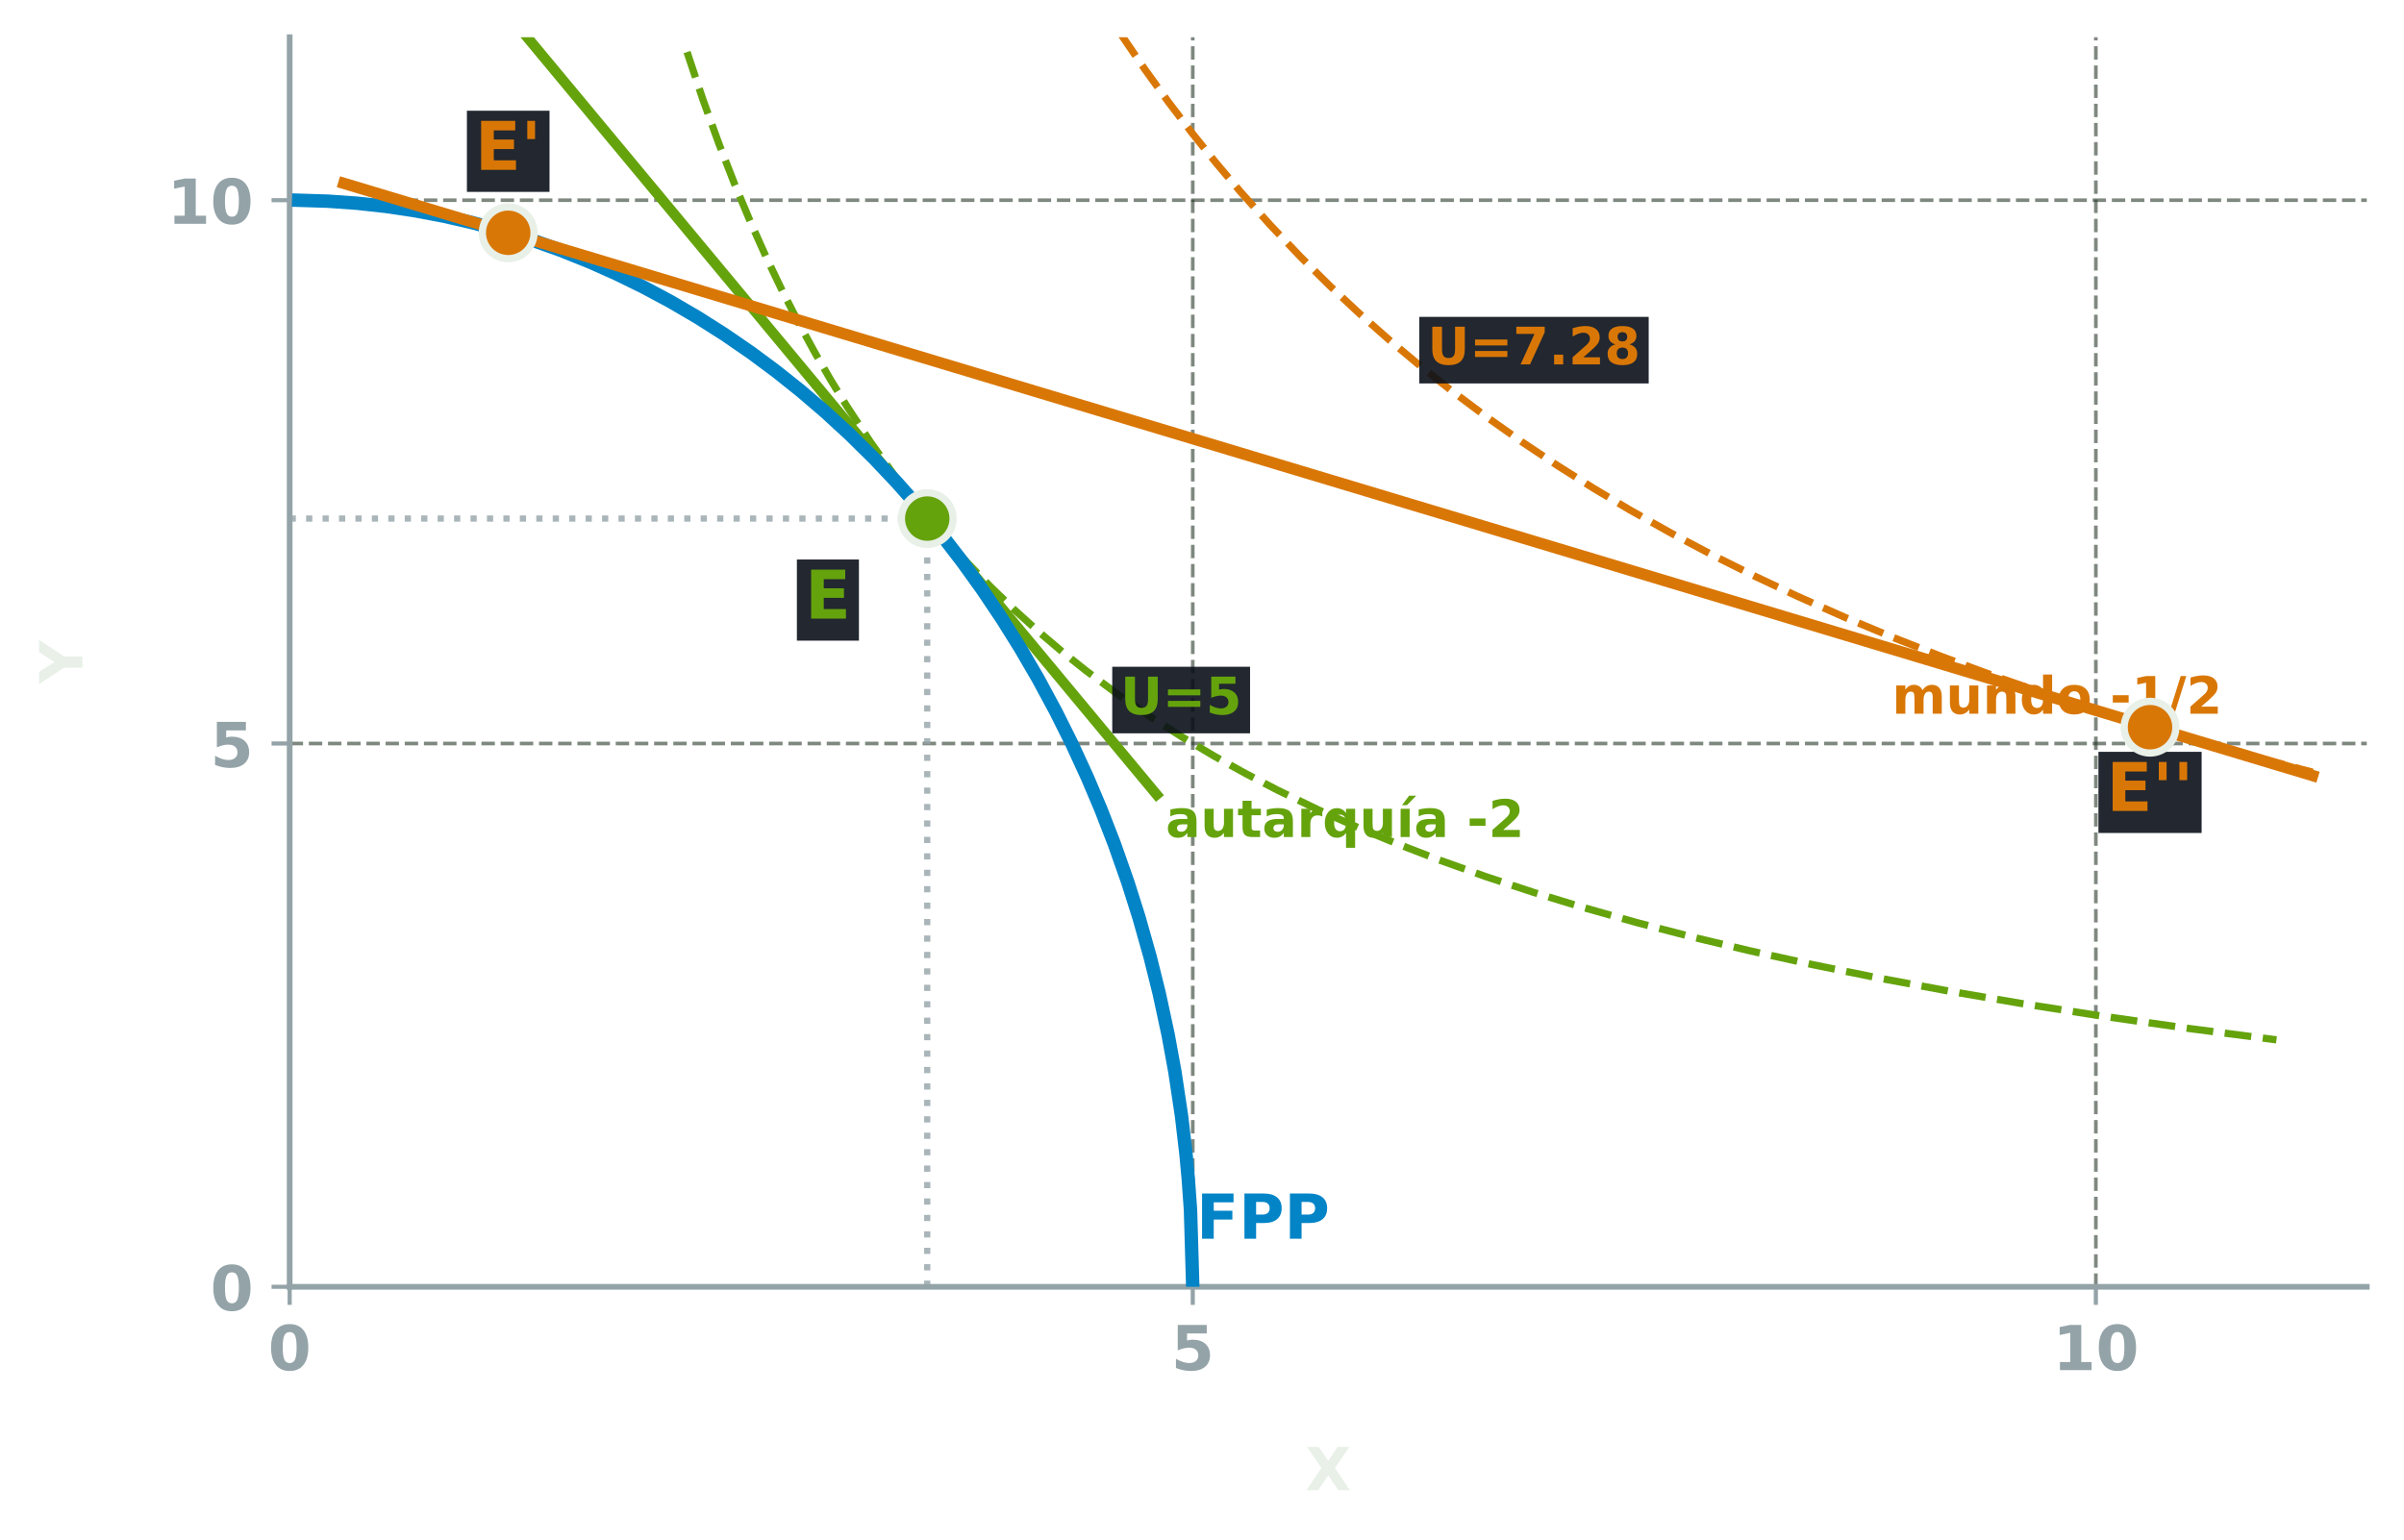
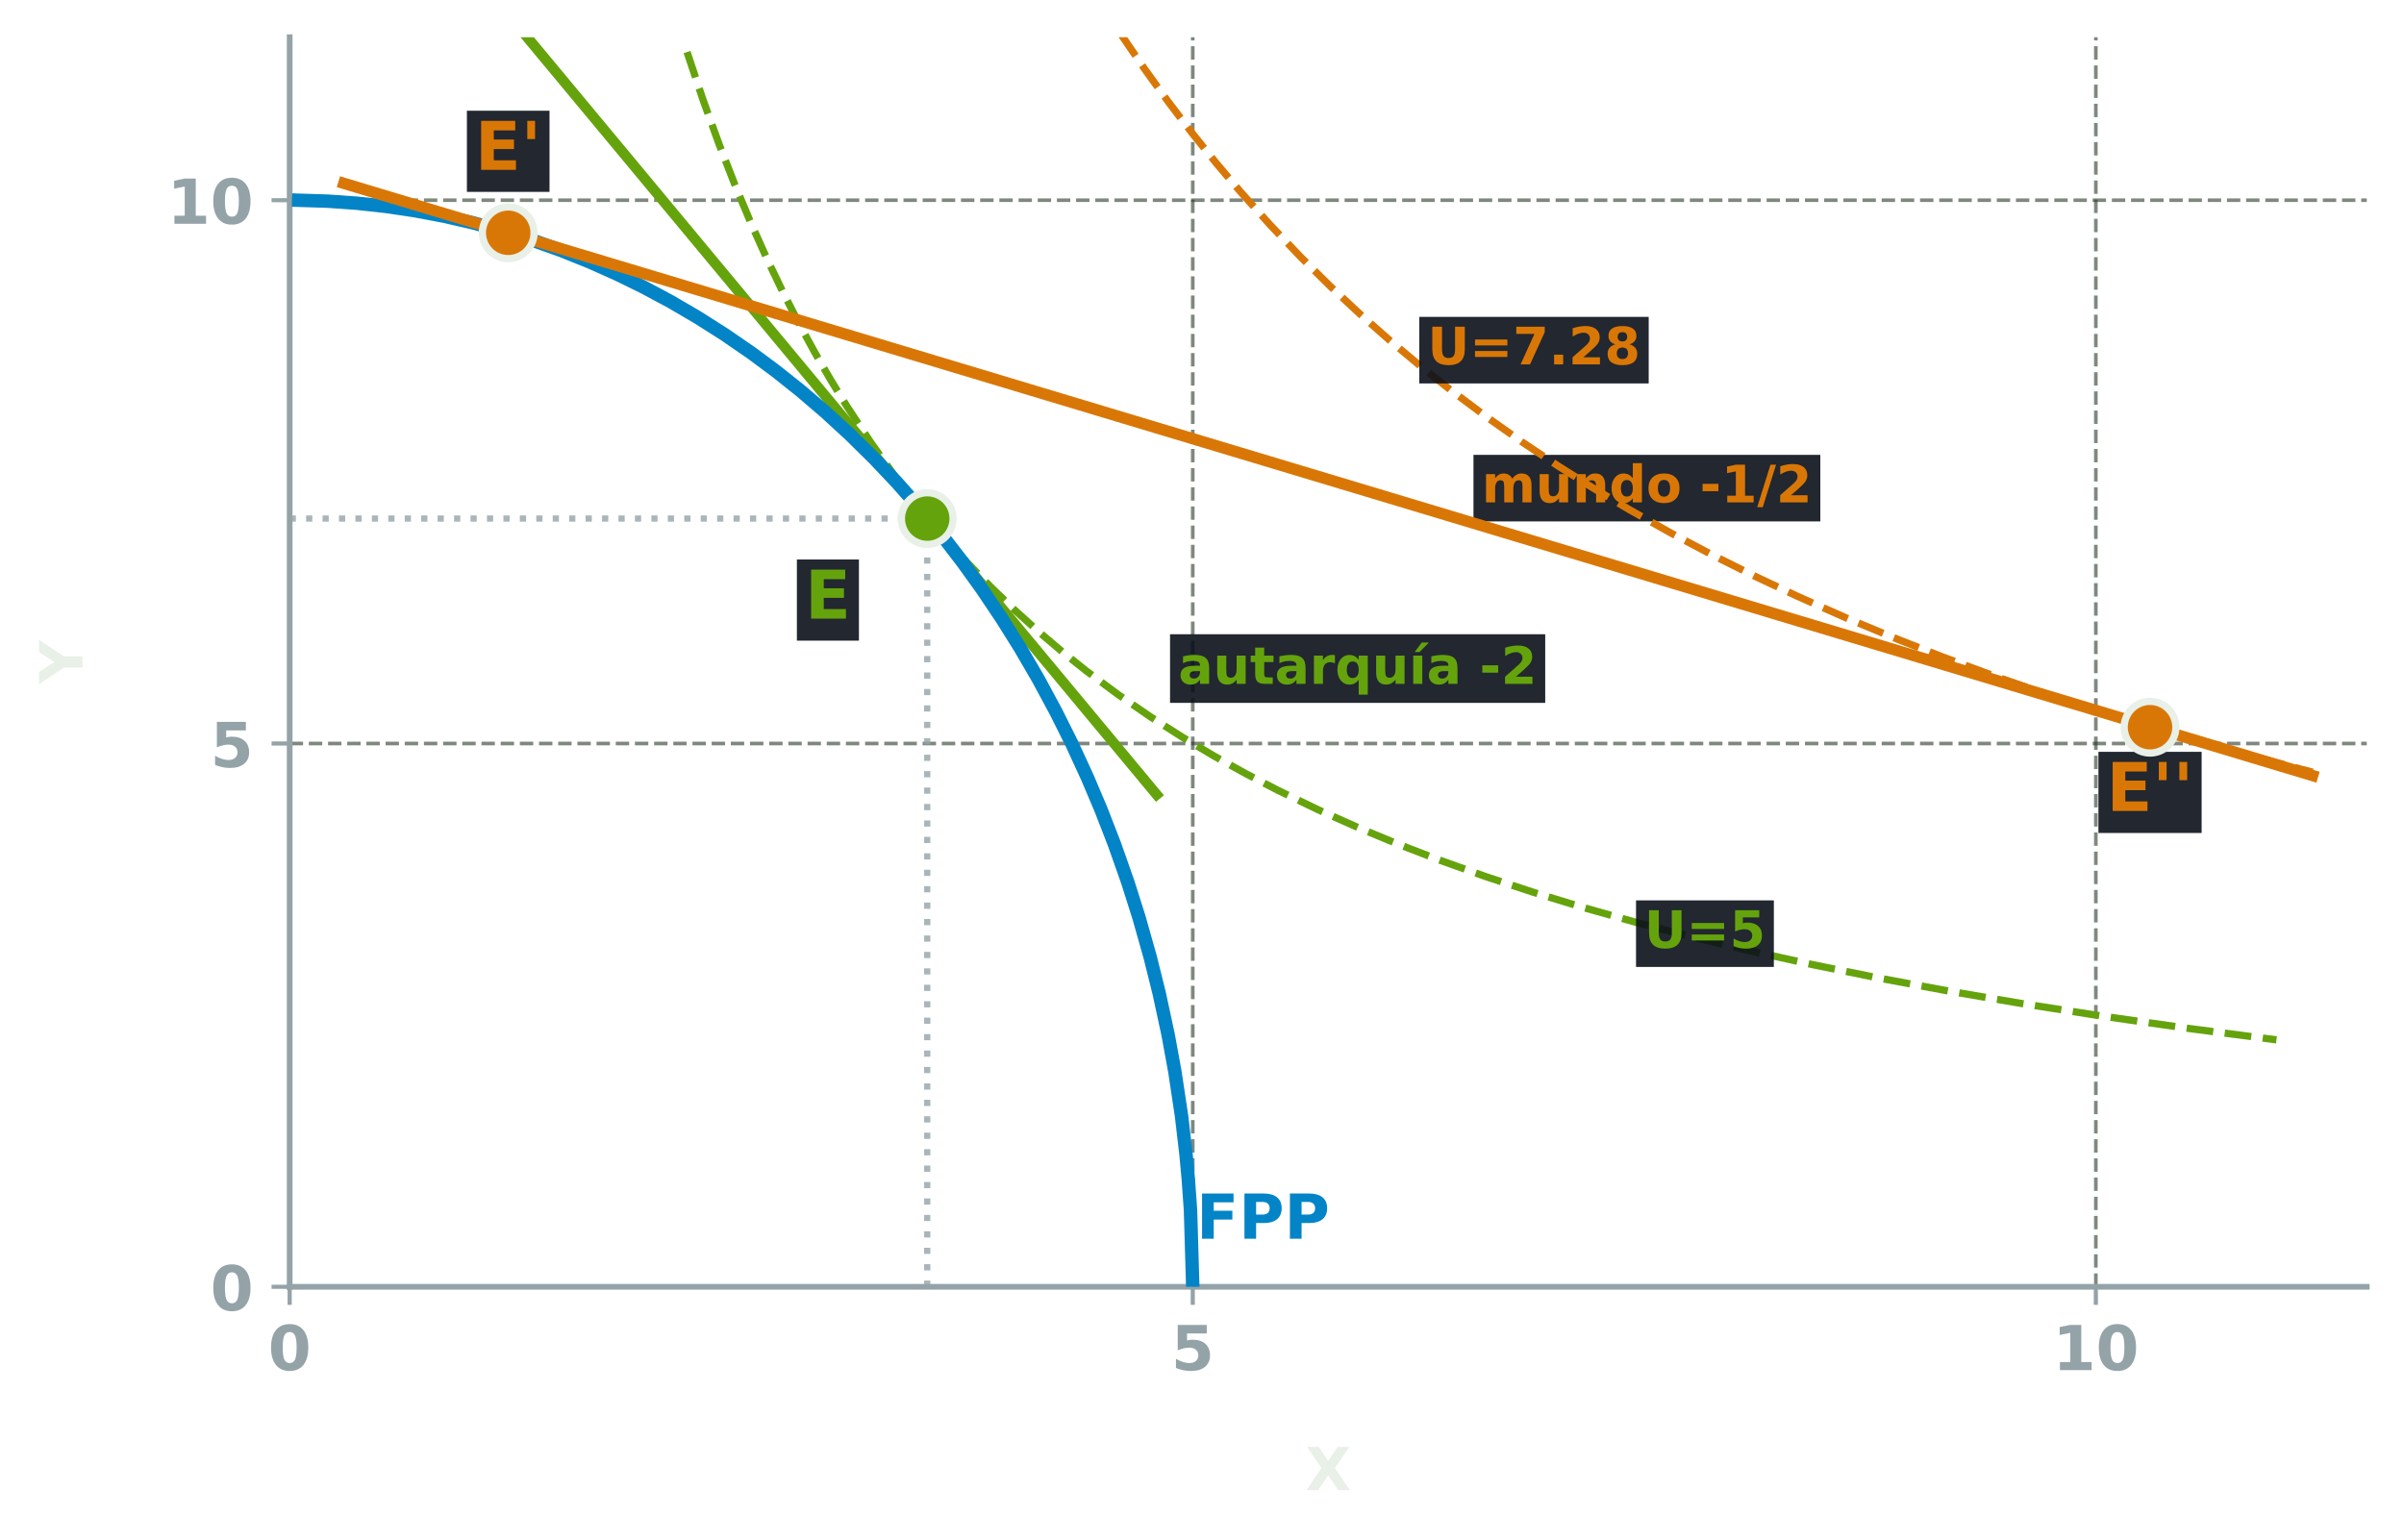
<svg xmlns="http://www.w3.org/2000/svg" xmlns:xlink="http://www.w3.org/1999/xlink" width="464.989pt" height="297.92pt" viewBox="0 0 464.989 297.92" version="1.1">
  <defs>
    <style type="text/css">*{stroke-linejoin: round; stroke-linecap: butt}</style>
  </defs>
  <g id="figure_1">
    <g id="patch_1">
      <path d="M 0 297.92  L 464.989 297.92  L 464.989 0  L 0 0  L 0 297.92  z " style="fill: none; opacity: 0" />
    </g>
    <g id="axes_1">
      <g id="patch_2">
        <path d="M 56.029 248.976  L 457.789 248.976  L 457.789 7.2  L 56.029 7.2  L 56.029 248.976  z " style="fill: none" />
      </g>
      <g id="matplotlib.axis_1">
        <g id="xtick_1">
          <g id="line2d_1">
            <path d="M 56.029 248.976  L 56.029 7.2  " clip-path="url(#p7206376d84)" style="fill: none; stroke-dasharray: 2.59,1.12; stroke-dashoffset: 0; stroke: #2a3a2a; stroke-opacity: 0.6; stroke-width: 0.7" />
          </g>
          <g id="line2d_2">
            <defs>
              <path id="m409fbe080f" d="M 0 0  L 0 3.5  " style="stroke: #94a3a8; stroke-width: 0.8" />
            </defs>
            <g>
              <use xlink:href="#m409fbe080f" x="56.029" y="248.976" style="fill: #94a3a8; stroke: #94a3a8; stroke-width: 0.8" />
            </g>
          </g>
          <g id="text_1">
            <g style="fill: #94a3a8" transform="translate(51.85391 265.0941) scale(0.12 -0.12)">
              <defs>
                <path id="DejaVuSans-Bold-30" d="M 2944 2338  Q 2944 3213 2780 3570  Q 2616 3928 2228 3928  Q 1841 3928 1675 3570  Q 1509 3213 1509 2338  Q 1509 1453 1675 1090  Q 1841 728 2228 728  Q 2613 728 2778 1090  Q 2944 1453 2944 2338  z M 4147 2328  Q 4147 1169 3647 539  Q 3147 -91 2228 -91  Q 1306 -91 806 539  Q 306 1169 306 2328  Q 306 3491 806 4120  Q 1306 4750 2228 4750  Q 3147 4750 3647 4120  Q 4147 3491 4147 2328  z " transform="scale(0.015625)" />
              </defs>
              <use xlink:href="#DejaVuSans-Bold-30" />
            </g>
          </g>
        </g>
        <g id="xtick_2">
          <g id="line2d_3">
            <path d="M 230.707 248.976  L 230.707 7.2  " clip-path="url(#p7206376d84)" style="fill: none; stroke-dasharray: 2.59,1.12; stroke-dashoffset: 0; stroke: #2a3a2a; stroke-opacity: 0.6; stroke-width: 0.7" />
          </g>
          <g id="line2d_4">
            <g>
              <use xlink:href="#m409fbe080f" x="230.707" y="248.976" style="fill: #94a3a8; stroke: #94a3a8; stroke-width: 0.8" />
            </g>
          </g>
          <g id="text_2">
            <g style="fill: #94a3a8" transform="translate(226.5322 265.0941) scale(0.12 -0.12)">
              <defs>
                <path id="DejaVuSans-Bold-35" d="M 678 4666  L 3669 4666  L 3669 3781  L 1638 3781  L 1638 3059  Q 1775 3097 1914 3117  Q 2053 3138 2203 3138  Q 3056 3138 3531 2711  Q 4006 2284 4006 1522  Q 4006 766 3489 337  Q 2972 -91 2053 -91  Q 1656 -91 1267 -14  Q 878 63 494 219  L 494 1166  Q 875 947 1217 837  Q 1559 728 1863 728  Q 2300 728 2551 942  Q 2803 1156 2803 1522  Q 2803 1891 2551 2103  Q 2300 2316 1863 2316  Q 1603 2316 1309 2248  Q 1016 2181 678 2041  L 678 4666  z " transform="scale(0.015625)" />
              </defs>
              <use xlink:href="#DejaVuSans-Bold-35" />
            </g>
          </g>
        </g>
        <g id="xtick_3">
          <g id="line2d_5">
            <path d="M 405.385 248.976  L 405.385 7.2  " clip-path="url(#p7206376d84)" style="fill: none; stroke-dasharray: 2.59,1.12; stroke-dashoffset: 0; stroke: #2a3a2a; stroke-opacity: 0.6; stroke-width: 0.7" />
          </g>
          <g id="line2d_6">
            <g>
              <use xlink:href="#m409fbe080f" x="405.385" y="248.976" style="fill: #94a3a8; stroke: #94a3a8; stroke-width: 0.8" />
            </g>
          </g>
          <g id="text_3">
            <g style="fill: #94a3a8" transform="translate(397.0357 265.0941) scale(0.12 -0.12)">
              <defs>
                <path id="DejaVuSans-Bold-31" d="M 750 831  L 1813 831  L 1813 3847  L 722 3622  L 722 4441  L 1806 4666  L 2950 4666  L 2950 831  L 4013 831  L 4013 0  L 750 0  L 750 831  z " transform="scale(0.015625)" />
              </defs>
              <use xlink:href="#DejaVuSans-Bold-31" />
              <use xlink:href="#DejaVuSans-Bold-30" x="69.58" />
            </g>
          </g>
        </g>
        <g id="text_4">
          <g style="fill: #e8f0e8" transform="translate(252.4757 288.328) scale(0.115 -0.115)">
            <defs>
              <path id="DejaVuSans-Bold-58" d="M 3188 2381  L 4806 0  L 3553 0  L 2463 1594  L 1381 0  L 122 0  L 1741 2381  L 184 4666  L 1441 4666  L 2463 3163  L 3481 4666  L 4744 4666  L 3188 2381  z " transform="scale(0.015625)" />
            </defs>
            <use xlink:href="#DejaVuSans-Bold-58" />
          </g>
        </g>
      </g>
      <g id="matplotlib.axis_2">
        <g id="ytick_1">
          <g id="line2d_7">
            <path d="M 56.029 248.976  L 457.789 248.976  " clip-path="url(#p7206376d84)" style="fill: none; stroke-dasharray: 2.59,1.12; stroke-dashoffset: 0; stroke: #2a3a2a; stroke-opacity: 0.6; stroke-width: 0.7" />
          </g>
          <g id="line2d_8">
            <defs>
              <path id="m766cb33b4f" d="M 0 0  L -3.5 0  " style="stroke: #94a3a8; stroke-width: 0.8" />
            </defs>
            <g>
              <use xlink:href="#m766cb33b4f" x="56.029" y="248.976" style="fill: #94a3a8; stroke: #94a3a8; stroke-width: 0.8" />
            </g>
          </g>
          <g id="text_5">
            <g style="fill: #94a3a8" transform="translate(40.67922 253.5351) scale(0.12 -0.12)">
              <use xlink:href="#DejaVuSans-Bold-30" />
            </g>
          </g>
        </g>
        <g id="ytick_2">
          <g id="line2d_9">
            <path d="M 56.029 143.856  L 457.789 143.856  " clip-path="url(#p7206376d84)" style="fill: none; stroke-dasharray: 2.59,1.12; stroke-dashoffset: 0; stroke: #2a3a2a; stroke-opacity: 0.6; stroke-width: 0.7" />
          </g>
          <g id="line2d_10">
            <g>
              <use xlink:href="#m766cb33b4f" x="56.029" y="143.856" style="fill: #94a3a8; stroke: #94a3a8; stroke-width: 0.8" />
            </g>
          </g>
          <g id="text_6">
            <g style="fill: #94a3a8" transform="translate(40.67922 148.4151) scale(0.12 -0.12)">
              <use xlink:href="#DejaVuSans-Bold-35" />
            </g>
          </g>
        </g>
        <g id="ytick_3">
          <g id="line2d_11">
            <path d="M 56.029 38.736  L 457.789 38.736  " clip-path="url(#p7206376d84)" style="fill: none; stroke-dasharray: 2.59,1.12; stroke-dashoffset: 0; stroke: #2a3a2a; stroke-opacity: 0.6; stroke-width: 0.7" />
          </g>
          <g id="line2d_12">
            <g>
              <use xlink:href="#m766cb33b4f" x="56.029" y="38.736" style="fill: #94a3a8; stroke: #94a3a8; stroke-width: 0.8" />
            </g>
          </g>
          <g id="text_7">
            <g style="fill: #94a3a8" transform="translate(32.32984 43.29506) scale(0.12 -0.12)">
              <use xlink:href="#DejaVuSans-Bold-31" />
              <use xlink:href="#DejaVuSans-Bold-30" x="69.58" />
            </g>
          </g>
        </g>
        <g id="text_8">
          <g style="fill: #e8f0e8" transform="translate(15.9382 132.2514) rotate(-90) scale(0.115 -0.115)">
            <defs>
              <path id="DejaVuSans-Bold-59" d="M -63 4666  L 1253 4666  L 2316 3003  L 3378 4666  L 4697 4666  L 2919 1966  L 2919 0  L 1716 0  L 1716 1966  L -63 4666  z " transform="scale(0.015625)" />
            </defs>
            <use xlink:href="#DejaVuSans-Bold-59" />
          </g>
        </g>
      </g>
      <g id="line2d_13">
        <path d="M 179.351 248.976  L 179.351 100.336  " clip-path="url(#p7206376d84)" style="fill: none; stroke-dasharray: 1.2,1.98; stroke-dashoffset: 0; stroke: #94a3a8; stroke-opacity: 0.8; stroke-width: 1.2" />
      </g>
      <g id="line2d_14">
        <path d="M 56.029 100.336  L 179.351 100.336  " clip-path="url(#p7206376d84)" style="fill: none; stroke-dasharray: 1.2,1.98; stroke-dashoffset: 0; stroke: #94a3a8; stroke-opacity: 0.8; stroke-width: 1.2" />
      </g>
      <g id="patch_3">
        <path d="M 56.029 248.976  L 56.029 7.2  " style="fill: none; stroke: #94a3a8; stroke-width: 1.1; stroke-linejoin: miter; stroke-linecap: square" />
      </g>
      <g id="patch_4">
        <path d="M 56.029 248.976  L 457.789 248.976  " style="fill: none; stroke: #94a3a8; stroke-width: 1.1; stroke-linejoin: miter; stroke-linecap: square" />
      </g>
-       <g id="text_9">
+       <g id="end-label">
        <g style="fill: #0284c7" transform="translate(231.4056 239.6729) scale(0.12 -0.12)">
          <defs>
            <path id="DejaVuSans-Bold-46" d="M 588 4666  L 3834 4666  L 3834 3756  L 1791 3756  L 1791 2888  L 3713 2888  L 3713 1978  L 1791 1978  L 1791 0  L 588 0  L 588 4666  z " transform="scale(0.015625)" />
            <path id="DejaVuSans-Bold-50" d="M 588 4666  L 2584 4666  Q 3475 4666 3951 4270  Q 4428 3875 4428 3144  Q 4428 2409 3951 2014  Q 3475 1619 2584 1619  L 1791 1619  L 1791 0  L 588 0  L 588 4666  z M 1791 3794  L 1791 2491  L 2456 2491  Q 2806 2491 2997 2661  Q 3188 2831 3188 3144  Q 3188 3456 2997 3625  Q 2806 3794 2456 3794  L 1791 3794  z " transform="scale(0.015625)" />
          </defs>
          <use xlink:href="#DejaVuSans-Bold-46" />
          <use xlink:href="#DejaVuSans-Bold-50" x="68.311" />
          <use xlink:href="#DejaVuSans-Bold-50" x="141.602" />
        </g>
      </g>
      <g id="line2d_15">
        <path d="M 97.951 2.364  L 100.083 4.93  L 102.215 7.496  L 104.346 10.061  L 106.478 12.627  L 108.61 15.193  L 110.741 17.758  L 112.873 20.324  L 115.005 22.89  L 117.136 25.455  L 119.268 28.021  L 121.4 30.587  L 123.531 33.152  L 125.663 35.718  L 127.795 38.283  L 129.926 40.849  L 132.058 43.415  L 134.19 45.98  L 136.321 48.546  L 138.453 51.112  L 140.585 53.677  L 142.716 56.243  L 144.848 58.809  L 146.98 61.374  L 149.111 63.94  L 151.243 66.505  L 153.375 69.071  L 155.506 71.637  L 157.638 74.202  L 159.77 76.768  L 161.901 79.334  L 164.033 81.899  L 166.165 84.465  L 168.296 87.031  L 170.428 89.596  L 172.56 92.162  L 174.691 94.728  L 176.823 97.293  L 178.955 99.859  L 181.086 102.424  L 183.218 104.99  L 185.35 107.556  L 187.481 110.121  L 189.613 112.687  L 191.745 115.253  L 193.876 117.818  L 196.008 120.384  L 198.14 122.95  L 200.271 125.515  L 202.403 128.081  L 204.535 130.647  L 206.666 133.212  L 208.798 135.778  L 210.93 138.343  L 213.061 140.909  L 215.193 143.475  L 217.325 146.04  L 219.456 148.606  L 221.588 151.172  L 223.72 153.737  " clip-path="url(#p7206376d84)" style="fill: none; stroke: #65a30d; stroke-width: 2; stroke-linecap: square" />
      </g>
-       <g id="text_10">
-         <g style="fill: #65a30d" transform="translate(225.4665 161.9527) scale(0.1 -0.1)">
+       <g id="text_9">
+         <g id="patch_5">
+           <path d="M 226.312 135.995  L 298.881 135.995  L 298.881 122.717  L 226.312 122.717  z " style="fill: #0a0f1a; opacity: 0.9" />
+         </g>
+         <g style="fill: #65a30d" transform="translate(227.912 132.3155) scale(0.1 -0.1)">
          <defs>
            <path id="DejaVuSans-Bold-61" d="M 2106 1575  Q 1756 1575 1579 1456  Q 1403 1338 1403 1106  Q 1403 894 1545 773  Q 1688 653 1941 653  Q 2256 653 2472 879  Q 2688 1106 2688 1447  L 2688 1575  L 2106 1575  z M 3816 1997  L 3816 0  L 2688 0  L 2688 519  Q 2463 200 2181 54  Q 1900 -91 1497 -91  Q 953 -91 614 226  Q 275 544 275 1050  Q 275 1666 698 1953  Q 1122 2241 2028 2241  L 2688 2241  L 2688 2328  Q 2688 2594 2478 2717  Q 2269 2841 1825 2841  Q 1466 2841 1156 2769  Q 847 2697 581 2553  L 581 3406  Q 941 3494 1303 3539  Q 1666 3584 2028 3584  Q 2975 3584 3395 3211  Q 3816 2838 3816 1997  z " transform="scale(0.015625)" />
            <path id="DejaVuSans-Bold-75" d="M 500 1363  L 500 3500  L 1625 3500  L 1625 3150  Q 1625 2866 1622 2436  Q 1619 2006 1619 1863  Q 1619 1441 1641 1255  Q 1663 1069 1716 984  Q 1784 875 1895 815  Q 2006 756 2150 756  Q 2500 756 2700 1025  Q 2900 1294 2900 1772  L 2900 3500  L 4019 3500  L 4019 0  L 2900 0  L 2900 506  Q 2647 200 2364 54  Q 2081 -91 1741 -91  Q 1134 -91 817 281  Q 500 653 500 1363  z " transform="scale(0.015625)" />
            <path id="DejaVuSans-Bold-74" d="M 1759 4494  L 1759 3500  L 2913 3500  L 2913 2700  L 1759 2700  L 1759 1216  Q 1759 972 1856 886  Q 1953 800 2241 800  L 2816 800  L 2816 0  L 1856 0  Q 1194 0 917 276  Q 641 553 641 1216  L 641 2700  L 84 2700  L 84 3500  L 641 3500  L 641 4494  L 1759 4494  z " transform="scale(0.015625)" />
            <path id="DejaVuSans-Bold-72" d="M 3138 2547  Q 2991 2616 2845 2648  Q 2700 2681 2553 2681  Q 2122 2681 1889 2404  Q 1656 2128 1656 1613  L 1656 0  L 538 0  L 538 3500  L 1656 3500  L 1656 2925  Q 1872 3269 2151 3426  Q 2431 3584 2822 3584  Q 2878 3584 2943 3579  Q 3009 3575 3134 3559  L 3138 2547  z " transform="scale(0.015625)" />
            <path id="DejaVuSans-Bold-71" d="M 2181 2772  Q 1825 2772 1636 2509  Q 1447 2247 1447 1747  Q 1447 1247 1636 984  Q 1825 722 2181 722  Q 2541 722 2730 984  Q 2919 1247 2919 1747  Q 2919 2247 2730 2509  Q 2541 2772 2181 2772  z M 2919 506  Q 2688 197 2409 53  Q 2131 -91 1766 -91  Q 1119 -91 703 423  Q 288 938 288 1747  Q 288 2556 703 3067  Q 1119 3578 1766 3578  Q 2131 3578 2409 3434  Q 2688 3291 2919 2981  L 2919 3500  L 4044 3500  L 4044 -1331  L 2919 -1331  L 2919 506  z " transform="scale(0.015625)" />
            <path id="DejaVuSans-Bold-ed" d="M 538 3500  L 1656 3500  L 1656 0  L 538 0  L 538 3500  z M 1590 5119  L 2474 5119  L 1321 3944  L 709 3944  L 1590 5119  z " transform="scale(0.015625)" />
            <path id="DejaVuSans-Bold-20" transform="scale(0.015625)" />
            <path id="DejaVuSans-Bold-2d" d="M 347 2297  L 2309 2297  L 2309 1388  L 347 1388  L 347 2297  z " transform="scale(0.015625)" />
            <path id="DejaVuSans-Bold-32" d="M 1844 884  L 3897 884  L 3897 0  L 506 0  L 506 884  L 2209 2388  Q 2438 2594 2547 2791  Q 2656 2988 2656 3200  Q 2656 3528 2436 3728  Q 2216 3928 1850 3928  Q 1569 3928 1234 3808  Q 900 3688 519 3450  L 519 4475  Q 925 4609 1322 4679  Q 1719 4750 2100 4750  Q 2938 4750 3402 4381  Q 3866 4013 3866 3353  Q 3866 2972 3669 2642  Q 3472 2313 2841 1759  L 1844 884  z " transform="scale(0.015625)" />
          </defs>
          <use xlink:href="#DejaVuSans-Bold-61" />
          <use xlink:href="#DejaVuSans-Bold-75" x="67.48" />
          <use xlink:href="#DejaVuSans-Bold-74" x="138.672" />
          <use xlink:href="#DejaVuSans-Bold-61" x="186.475" />
          <use xlink:href="#DejaVuSans-Bold-72" x="253.955" />
          <use xlink:href="#DejaVuSans-Bold-71" x="303.271" />
          <use xlink:href="#DejaVuSans-Bold-75" x="374.854" />
          <use xlink:href="#DejaVuSans-Bold-ed" x="446.045" />
          <use xlink:href="#DejaVuSans-Bold-61" x="480.322" />
          <use xlink:href="#DejaVuSans-Bold-20" x="547.803" />
          <use xlink:href="#DejaVuSans-Bold-2d" x="582.617" />
          <use xlink:href="#DejaVuSans-Bold-32" x="624.121" />
        </g>
      </g>
      <g id="line2d_16">
        <path d="M 132.887 10.067  L 135.977 19.3  L 139.067 27.846  L 142.156 35.779  L 145.246 43.163  L 148.336 50.052  L 151.426 56.495  L 154.516 62.533  L 157.605 68.204  L 160.695 73.541  L 163.785 78.571  L 168.42 85.598  L 173.054 92.069  L 177.689 98.046  L 182.324 103.585  L 186.958 108.731  L 191.593 113.526  L 196.228 118.004  L 200.862 122.195  L 205.497 126.126  L 210.132 129.821  L 216.311 134.415  L 222.491 138.668  L 228.67 142.616  L 234.85 146.292  L 241.03 149.721  L 247.209 152.93  L 254.934 156.66  L 262.658 160.111  L 270.383 163.313  L 278.107 166.293  L 287.376 169.606  L 296.646 172.663  L 305.915 175.494  L 316.729 178.542  L 327.544 181.347  L 338.358 183.938  L 350.717 186.666  L 363.076 189.174  L 376.98 191.764  L 390.884 194.14  L 406.333 196.558  L 423.327 198.983  L 440.321 201.194  L 440.321 201.194  " clip-path="url(#p7206376d84)" style="fill: none; stroke-dasharray: 5.18,2.24; stroke-dashoffset: 0; stroke: #65a30d; stroke-width: 1.4" />
      </g>
-       <g id="text_11">
-         <g style="fill: #d97706" transform="translate(365.9541 138.1007) scale(0.1 -0.1)">
+       <g id="text_10">
+         <g id="patch_6">
+           <path d="M 285.004 100.885  L 352.09 100.885  L 352.09 88.007  L 285.004 88.007  z " style="fill: #0a0f1a; opacity: 0.9" />
+         </g>
+         <g style="fill: #d97706" transform="translate(286.6039 97.20543) scale(0.1 -0.1)">
          <defs>
            <path id="DejaVuSans-Bold-6d" d="M 3781 2919  Q 3994 3244 4286 3414  Q 4578 3584 4928 3584  Q 5531 3584 5847 3212  Q 6163 2841 6163 2131  L 6163 0  L 5038 0  L 5038 1825  Q 5041 1866 5042 1909  Q 5044 1953 5044 2034  Q 5044 2406 4934 2573  Q 4825 2741 4581 2741  Q 4263 2741 4089 2478  Q 3916 2216 3909 1719  L 3909 0  L 2784 0  L 2784 1825  Q 2784 2406 2684 2573  Q 2584 2741 2328 2741  Q 2006 2741 1831 2477  Q 1656 2213 1656 1722  L 1656 0  L 531 0  L 531 3500  L 1656 3500  L 1656 2988  Q 1863 3284 2130 3434  Q 2397 3584 2719 3584  Q 3081 3584 3359 3409  Q 3638 3234 3781 2919  z " transform="scale(0.015625)" />
            <path id="DejaVuSans-Bold-6e" d="M 4056 2131  L 4056 0  L 2931 0  L 2931 347  L 2931 1631  Q 2931 2084 2911 2256  Q 2891 2428 2841 2509  Q 2775 2619 2662 2680  Q 2550 2741 2406 2741  Q 2056 2741 1856 2470  Q 1656 2200 1656 1722  L 1656 0  L 538 0  L 538 3500  L 1656 3500  L 1656 2988  Q 1909 3294 2193 3439  Q 2478 3584 2822 3584  Q 3428 3584 3742 3212  Q 4056 2841 4056 2131  z " transform="scale(0.015625)" />
            <path id="DejaVuSans-Bold-64" d="M 2919 2988  L 2919 4863  L 4044 4863  L 4044 0  L 2919 0  L 2919 506  Q 2688 197 2409 53  Q 2131 -91 1766 -91  Q 1119 -91 703 423  Q 288 938 288 1747  Q 288 2556 703 3070  Q 1119 3584 1766 3584  Q 2128 3584 2408 3439  Q 2688 3294 2919 2988  z M 2181 722  Q 2541 722 2730 984  Q 2919 1247 2919 1747  Q 2919 2247 2730 2509  Q 2541 2772 2181 2772  Q 1825 2772 1636 2509  Q 1447 2247 1447 1747  Q 1447 1247 1636 984  Q 1825 722 2181 722  z " transform="scale(0.015625)" />
            <path id="DejaVuSans-Bold-6f" d="M 2203 2784  Q 1831 2784 1636 2517  Q 1441 2250 1441 1747  Q 1441 1244 1636 976  Q 1831 709 2203 709  Q 2569 709 2762 976  Q 2956 1244 2956 1747  Q 2956 2250 2762 2517  Q 2569 2784 2203 2784  z M 2203 3584  Q 3106 3584 3614 3096  Q 4122 2609 4122 1747  Q 4122 884 3614 396  Q 3106 -91 2203 -91  Q 1297 -91 786 396  Q 275 884 275 1747  Q 275 2609 786 3096  Q 1297 3584 2203 3584  z " transform="scale(0.015625)" />
            <path id="DejaVuSans-Bold-2f" d="M 1644 4666  L 2338 4666  L 691 -594  L 0 -594  L 1644 4666  z " transform="scale(0.015625)" />
          </defs>
          <use xlink:href="#DejaVuSans-Bold-6d" />
          <use xlink:href="#DejaVuSans-Bold-75" x="104.199" />
          <use xlink:href="#DejaVuSans-Bold-6e" x="175.391" />
          <use xlink:href="#DejaVuSans-Bold-64" x="246.582" />
          <use xlink:href="#DejaVuSans-Bold-6f" x="318.164" />
          <use xlink:href="#DejaVuSans-Bold-20" x="386.865" />
          <use xlink:href="#DejaVuSans-Bold-2d" x="421.68" />
          <use xlink:href="#DejaVuSans-Bold-31" x="463.184" />
          <use xlink:href="#DejaVuSans-Bold-2f" x="532.764" />
          <use xlink:href="#DejaVuSans-Bold-32" x="569.287" />
        </g>
      </g>
      <g id="line2d_17">
        <path d="M 216.733 6.514  L 221.367 13.311  L 226.002 19.737  L 230.637 25.822  L 235.271 31.592  L 239.906 37.071  L 245.699 43.543  L 251.493 49.632  L 257.286 55.371  L 263.079 60.788  L 268.873 65.91  L 274.666 70.761  L 280.459 75.361  L 287.411 80.577  L 294.363 85.489  L 301.315 90.123  L 308.268 94.501  L 315.22 98.645  L 323.33 103.206  L 331.441 107.499  L 339.552 111.546  L 347.662 115.368  L 356.932 119.484  L 366.201 123.354  L 375.47 126.999  L 385.898 130.855  L 396.326 134.475  L 407.913 138.245  L 419.5 141.775  L 432.245 145.407  L 444.991 148.8  L 447.308 149.394  L 447.308 149.394  " clip-path="url(#p7206376d84)" style="fill: none; stroke-dasharray: 5.18,2.24; stroke-dashoffset: 0; stroke: #d97706; stroke-width: 1.4" />
      </g>
+       <g id="text_11">
+         <g id="patch_7">
+           <path d="M 154.137 123.955  L 166.137 123.955  L 166.137 108.254  L 154.137 108.254  z " style="fill: #0a0f1a; opacity: 0.9" />
+         </g>
+         <g style="fill: #65a30d" transform="translate(155.6965 119.6915) scale(0.13 -0.13)">
+           <defs>
+             <path id="DejaVuSans-Bold-45" d="M 588 4666  L 3834 4666  L 3834 3756  L 1791 3756  L 1791 2888  L 3713 2888  L 3713 1978  L 1791 1978  L 1791 909  L 3903 909  L 3903 0  L 588 0  L 588 4666  z " transform="scale(0.015625)" />
+           </defs>
+           <use xlink:href="#DejaVuSans-Bold-45" />
+         </g>
+       </g>
      <g id="text_12">
-         <g id="patch_5">
-           <path d="M 154.137 123.955  L 166.137 123.955  L 166.137 108.254  L 154.137 108.254  z " style="fill: #0a0f1a; opacity: 0.9" />
-         </g>
-         <g style="fill: #65a30d" transform="translate(155.6965 119.6915) scale(0.13 -0.13)">
-           <defs>
-             <path id="DejaVuSans-Bold-45" d="M 588 4666  L 3834 4666  L 3834 3756  L 1791 3756  L 1791 2888  L 3713 2888  L 3713 1978  L 1791 1978  L 1791 909  L 3903 909  L 3903 0  L 588 0  L 588 4666  z " transform="scale(0.015625)" />
-           </defs>
-           <use xlink:href="#DejaVuSans-Bold-45" />
-         </g>
-       </g>
-       <g id="text_13">
-         <g id="patch_6">
+         <g id="patch_8">
          <path d="M 90.311 37.126  L 106.291 37.126  L 106.291 21.424  L 90.311 21.424  z " style="fill: #0a0f1a; opacity: 0.9" />
        </g>
        <g style="fill: #d97706" transform="translate(91.87081 32.86239) scale(0.13 -0.13)">
          <defs>
            <path id="DejaVuSans-Bold-27" d="M 1350 4666  L 1350 2931  L 609 2931  L 609 4666  L 1350 4666  z " transform="scale(0.015625)" />
          </defs>
          <use xlink:href="#DejaVuSans-Bold-45" />
          <use xlink:href="#DejaVuSans-Bold-27" x="68.311" />
        </g>
      </g>
-       <g id="text_14">
-         <g id="patch_7">
+       <g id="text_13">
+         <g id="patch_9">
          <path d="M 405.886 161.168  L 425.845 161.168  L 425.845 145.466  L 405.886 145.466  z " style="fill: #0a0f1a; opacity: 0.9" />
        </g>
        <g style="fill: #d97706" transform="translate(407.4463 156.904) scale(0.13 -0.13)">
          <use xlink:href="#DejaVuSans-Bold-45" />
          <use xlink:href="#DejaVuSans-Bold-27" x="68.311" />
          <use xlink:href="#DejaVuSans-Bold-27" x="98.926" />
        </g>
      </g>
-       <g id="text_15">
-         <g id="patch_8">
+       <g id="text_14">
+         <g id="patch_10">
          <path d="M 274.523 74.188  L 318.895 74.188  L 318.895 61.31  L 274.523 61.31  z " style="fill: #0a0f1a; opacity: 0.9" />
        </g>
        <g style="fill: #d97706" transform="translate(276.1232 70.50849) scale(0.1 -0.1)">
          <defs>
            <path id="DejaVuSans-Bold-55" d="M 588 4666  L 1791 4666  L 1791 1869  Q 1791 1291 1980 1042  Q 2169 794 2597 794  Q 3028 794 3217 1042  Q 3406 1291 3406 1869  L 3406 4666  L 4609 4666  L 4609 1869  Q 4609 878 4112 393  Q 3616 -91 2597 -91  Q 1581 -91 1084 393  Q 588 878 588 1869  L 588 4666  z " transform="scale(0.015625)" />
            <path id="DejaVuSans-Bold-3d" d="M 678 3084  L 4684 3084  L 4684 2350  L 678 2350  L 678 3084  z M 678 1663  L 4684 1663  L 4684 922  L 678 922  L 678 1663  z " transform="scale(0.015625)" />
            <path id="DejaVuSans-Bold-37" d="M 428 4666  L 3944 4666  L 3944 3988  L 2125 0  L 953 0  L 2675 3781  L 428 3781  L 428 4666  z " transform="scale(0.015625)" />
            <path id="DejaVuSans-Bold-2e" d="M 653 1209  L 1778 1209  L 1778 0  L 653 0  L 653 1209  z " transform="scale(0.015625)" />
            <path id="DejaVuSans-Bold-38" d="M 2228 2088  Q 1891 2088 1709 1903  Q 1528 1719 1528 1375  Q 1528 1031 1709 848  Q 1891 666 2228 666  Q 2563 666 2741 848  Q 2919 1031 2919 1375  Q 2919 1722 2741 1905  Q 2563 2088 2228 2088  z M 1350 2484  Q 925 2613 709 2878  Q 494 3144 494 3541  Q 494 4131 934 4440  Q 1375 4750 2228 4750  Q 3075 4750 3515 4442  Q 3956 4134 3956 3541  Q 3956 3144 3739 2878  Q 3522 2613 3097 2484  Q 3572 2353 3814 2058  Q 4056 1763 4056 1313  Q 4056 619 3595 264  Q 3134 -91 2228 -91  Q 1319 -91 855 264  Q 391 619 391 1313  Q 391 1763 633 2058  Q 875 2353 1350 2484  z M 1631 3419  Q 1631 3141 1786 2991  Q 1941 2841 2228 2841  Q 2509 2841 2662 2991  Q 2816 3141 2816 3419  Q 2816 3697 2662 3845  Q 2509 3994 2228 3994  Q 1941 3994 1786 3844  Q 1631 3694 1631 3419  z " transform="scale(0.015625)" />
          </defs>
          <use xlink:href="#DejaVuSans-Bold-55" />
          <use xlink:href="#DejaVuSans-Bold-3d" x="81.201" />
          <use xlink:href="#DejaVuSans-Bold-37" x="164.99" />
          <use xlink:href="#DejaVuSans-Bold-2e" x="234.57" />
          <use xlink:href="#DejaVuSans-Bold-32" x="272.559" />
          <use xlink:href="#DejaVuSans-Bold-38" x="342.139" />
        </g>
      </g>
-       <g id="text_16">
-         <g id="patch_9">
-           <path d="M 215.133 141.885  L 241.79 141.885  L 241.79 129.007  L 215.133 129.007  z " style="fill: #0a0f1a; opacity: 0.9" />
-         </g>
-         <g style="fill: #65a30d" transform="translate(216.7326 138.2058) scale(0.1 -0.1)">
+       <g id="text_15">
+         <g id="patch_11">
+           <path d="M 316.446 187.087  L 343.104 187.087  L 343.104 174.209  L 316.446 174.209  z " style="fill: #0a0f1a; opacity: 0.9" />
+         </g>
+         <g style="fill: #65a30d" transform="translate(318.046 183.4074) scale(0.1 -0.1)">
          <use xlink:href="#DejaVuSans-Bold-55" />
          <use xlink:href="#DejaVuSans-Bold-3d" x="81.201" />
          <use xlink:href="#DejaVuSans-Bold-35" x="164.99" />
        </g>
      </g>
      <g id="line2d_18">
        <path d="M 57.775 38.747  L 63.41 38.924  L 69.044 39.32  L 74.678 39.938  L 80.313 40.778  L 85.947 41.843  L 91.582 43.137  L 97.216 44.664  L 102.85 46.429  L 108.485 48.44  L 114.119 50.702  L 119.32 53.022  L 124.521 55.572  L 129.722 58.362  L 134.923 61.401  L 140.124 64.704  L 145.325 68.283  L 150.092 71.822  L 154.86 75.623  L 159.627 79.703  L 164.395 84.084  L 169.162 88.79  L 173.496 93.374  L 177.831 98.279  L 182.165 103.536  L 186.065 108.6  L 189.966 114.018  L 193.867 119.832  L 197.334 125.38  L 200.801 131.336  L 204.269 137.767  L 207.303 143.852  L 210.336 150.447  L 212.937 156.588  L 215.537 163.281  L 218.138 170.668  L 220.305 177.509  L 222.472 185.185  L 224.206 192.152  L 225.939 200.192  L 227.24 207.295  L 228.54 215.962  L 229.407 223.372  L 229.84 228.057  L 230.273 234.175  L 230.707 248.976  L 230.707 248.976  " clip-path="url(#p7206376d84)" style="fill: none; stroke: #0284c7; stroke-width: 2.6; stroke-linecap: square" />
      </g>
      <g id="line2d_19">
        <path d="M 66.509 35.477  L 71.33 36.928  L 76.15 38.378  L 80.97 39.828  L 85.79 41.279  L 90.61 42.729  L 95.431 44.18  L 100.251 45.63  L 105.071 47.08  L 109.891 48.531  L 114.712 49.981  L 119.532 51.432  L 124.352 52.882  L 129.172 54.332  L 133.993 55.783  L 138.813 57.233  L 143.633 58.684  L 148.453 60.134  L 153.274 61.584  L 158.094 63.035  L 162.914 64.485  L 167.734 65.935  L 172.554 67.386  L 177.375 68.836  L 182.195 70.287  L 187.015 71.737  L 191.835 73.187  L 196.656 74.638  L 201.476 76.088  L 206.296 77.539  L 211.116 78.989  L 215.937 80.439  L 220.757 81.89  L 225.577 83.34  L 230.397 84.791  L 235.218 86.241  L 240.038 87.691  L 244.858 89.142  L 249.678 90.592  L 254.498 92.042  L 259.319 93.493  L 264.139 94.943  L 268.959 96.394  L 273.779 97.844  L 278.6 99.294  L 283.42 100.745  L 288.24 102.195  L 293.06 103.646  L 297.881 105.096  L 302.701 106.546  L 307.521 107.997  L 312.341 109.447  L 317.162 110.898  L 321.982 112.348  L 326.802 113.798  L 331.622 115.249  L 336.442 116.699  L 341.263 118.15  L 346.083 119.6  L 350.903 121.05  L 355.723 122.501  L 360.544 123.951  L 365.364 125.401  L 370.184 126.852  L 375.004 128.302  L 379.825 129.753  L 384.645 131.203  L 389.465 132.653  L 394.285 134.104  L 399.106 135.554  L 403.926 137.005  L 408.746 138.455  L 413.566 139.905  L 418.386 141.356  L 423.207 142.806  L 428.027 144.257  L 432.847 145.707  L 437.667 147.157  L 442.488 148.608  L 447.308 150.058  " clip-path="url(#p7206376d84)" style="fill: none; stroke: #d97706; stroke-width: 2.2; stroke-linecap: square" />
      </g>
      <g id="line2d_20">
        <defs>
          <path id="md540a42a4c" d="M 0 5  C 1.326 5 2.598 4.473 3.536 3.536  C 4.473 2.598 5 1.326 5 0  C 5 -1.326 4.473 -2.598 3.536 -3.536  C 2.598 -4.473 1.326 -5 0 -5  C -1.326 -5 -2.598 -4.473 -3.536 -3.536  C -4.473 -2.598 -5 -1.326 -5 0  C -5 1.326 -4.473 2.598 -3.536 3.536  C -2.598 4.473 -1.326 5 0 5  z " style="stroke: #e8f0e8; stroke-width: 1.4" />
        </defs>
        <g clip-path="url(#p7206376d84)">
          <use xlink:href="#md540a42a4c" x="179.351" y="100.336" style="fill: #65a30d; stroke: #e8f0e8; stroke-width: 1.4" />
        </g>
      </g>
      <g id="line2d_21">
        <defs>
          <path id="m53f0f6db08" d="M 0 5  C 1.326 5 2.598 4.473 3.536 3.536  C 4.473 2.598 5 1.326 5 0  C 5 -1.326 4.473 -2.598 3.536 -3.536  C 2.598 -4.473 1.326 -5 0 -5  C -1.326 -5 -2.598 -4.473 -3.536 -3.536  C -4.473 -2.598 -5 -1.326 -5 0  C -5 1.326 -4.473 2.598 -3.536 3.536  C -2.598 4.473 -1.326 5 0 5  z " style="stroke: #e8f0e8; stroke-width: 1.4" />
        </defs>
        <g clip-path="url(#p7206376d84)">
          <use xlink:href="#m53f0f6db08" x="98.301" y="45.043" style="fill: #d97706; stroke: #e8f0e8; stroke-width: 1.4" />
        </g>
      </g>
      <g id="line2d_22">
        <g clip-path="url(#p7206376d84)">
          <use xlink:href="#m53f0f6db08" x="415.866" y="140.702" style="fill: #d97706; stroke: #e8f0e8; stroke-width: 1.4" />
        </g>
      </g>
    </g>
  </g>
  <defs>
    <clipPath id="p7206376d84">
      <rect x="56.029" y="7.2" width="401.76" height="241.776" />
    </clipPath>
  </defs>
</svg>
